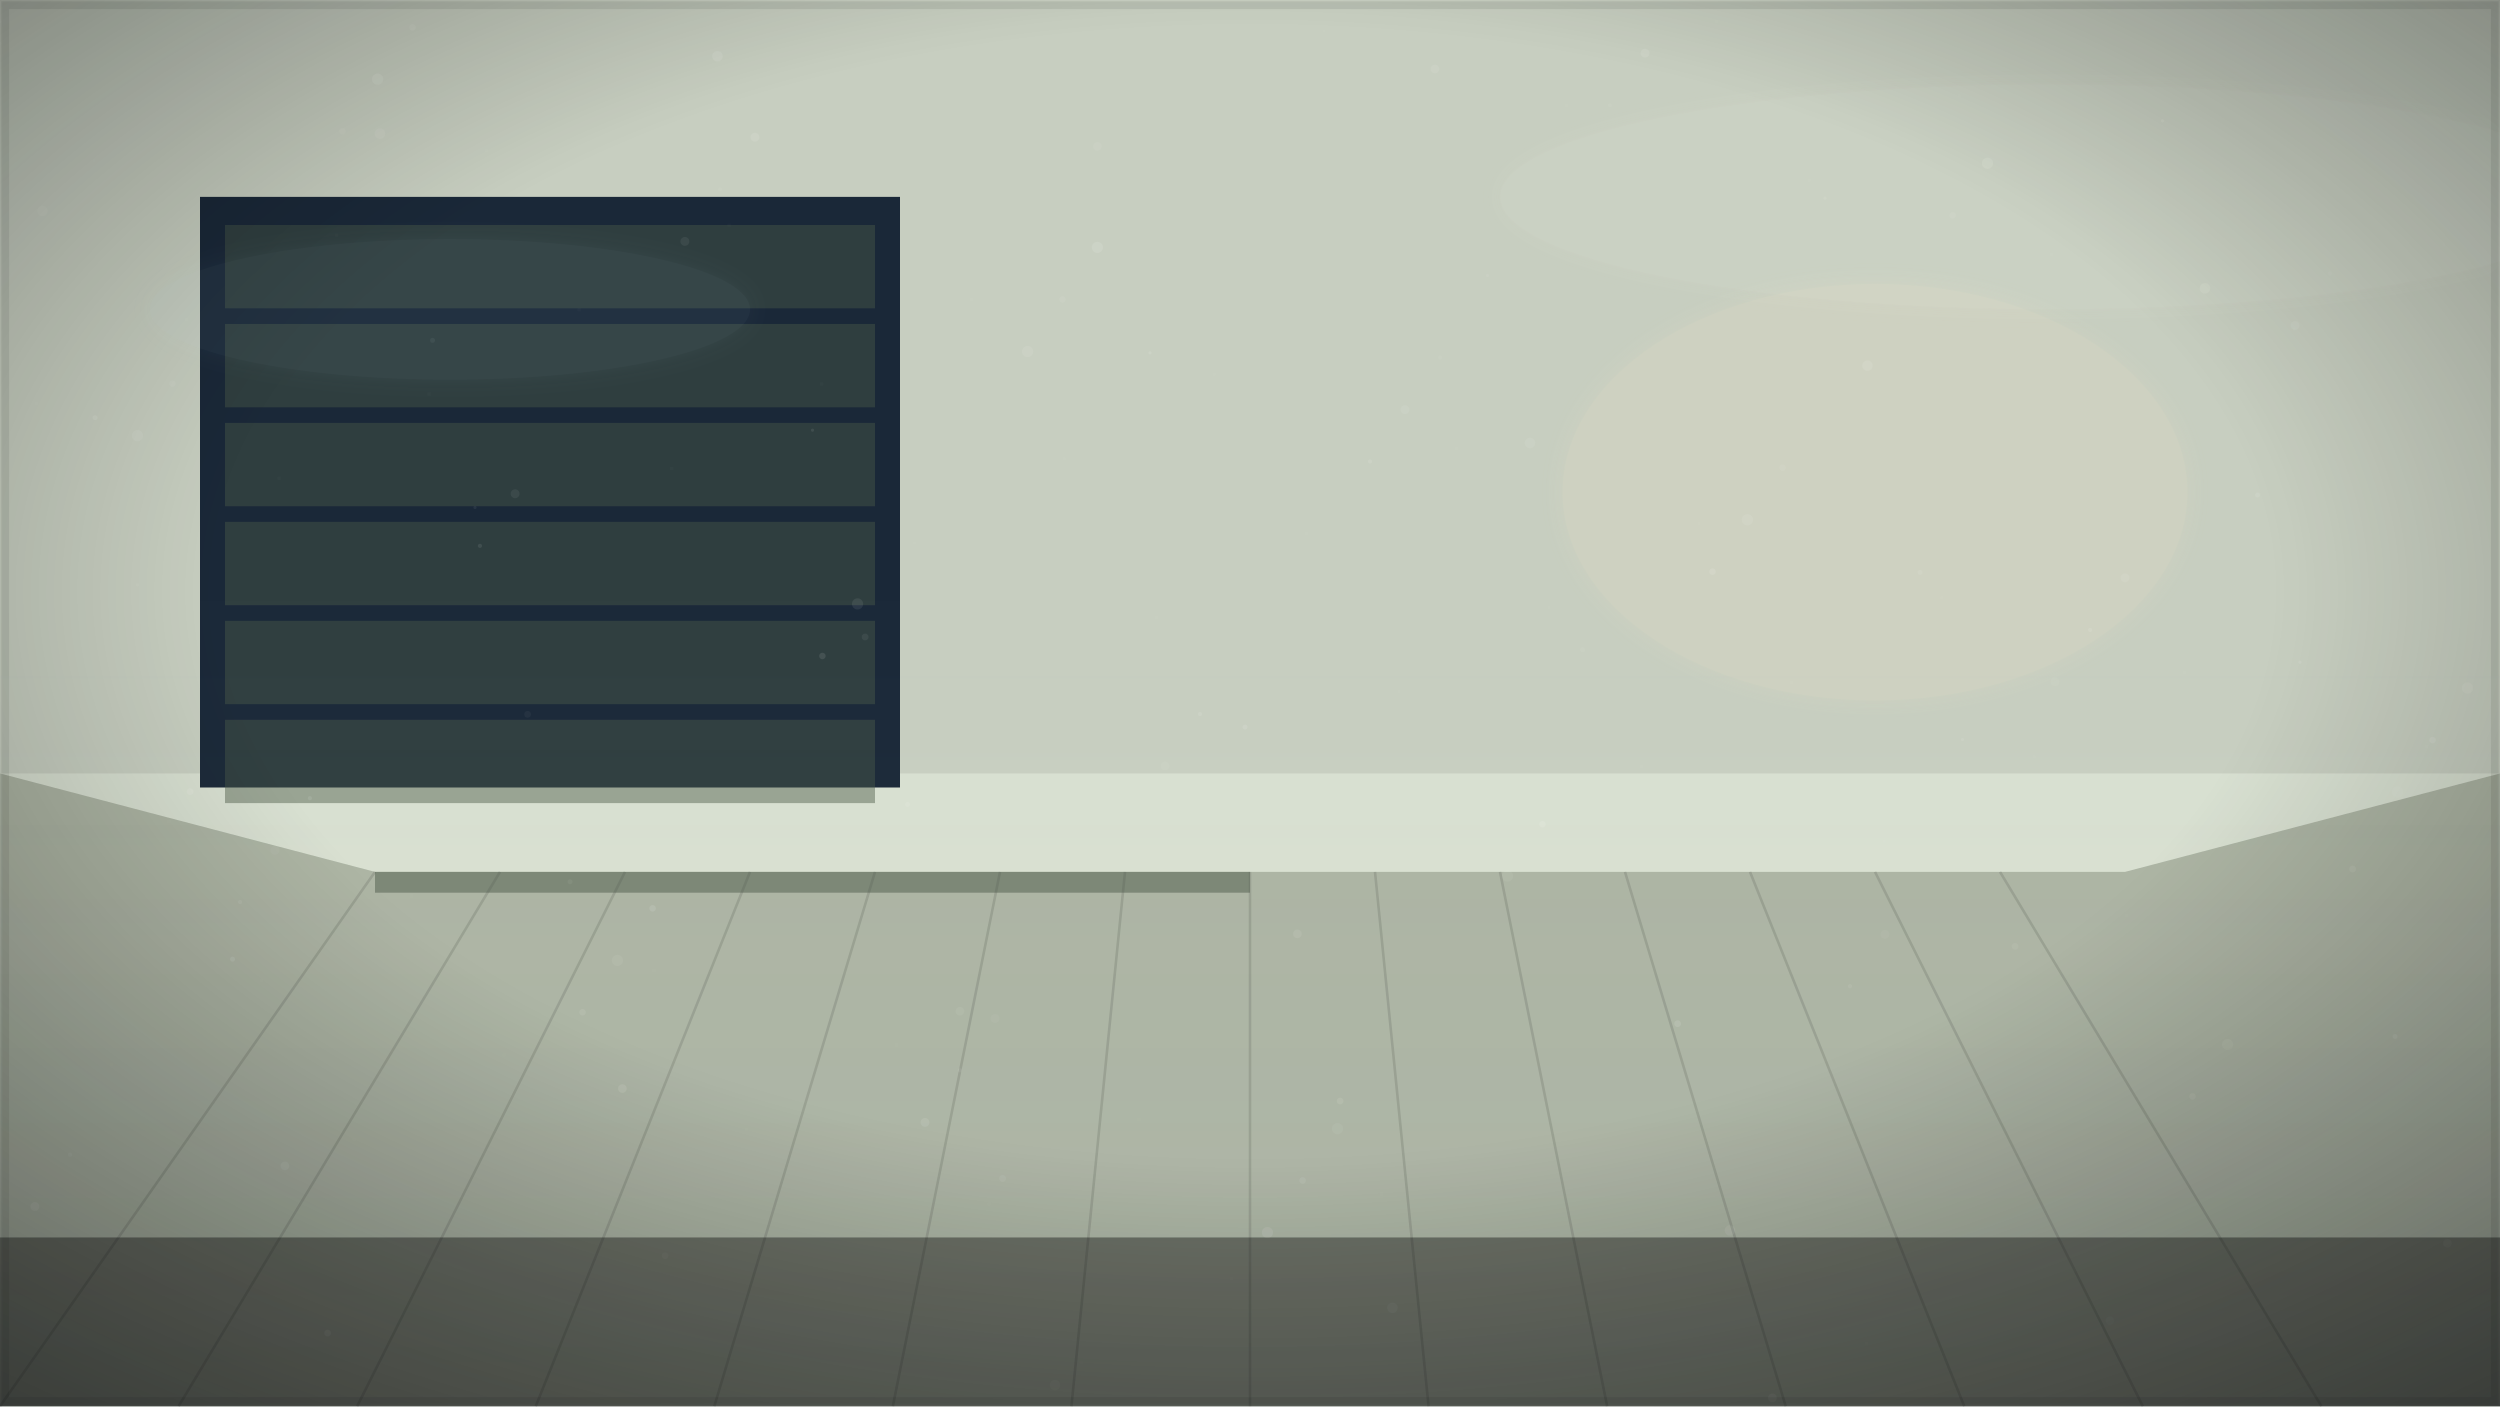
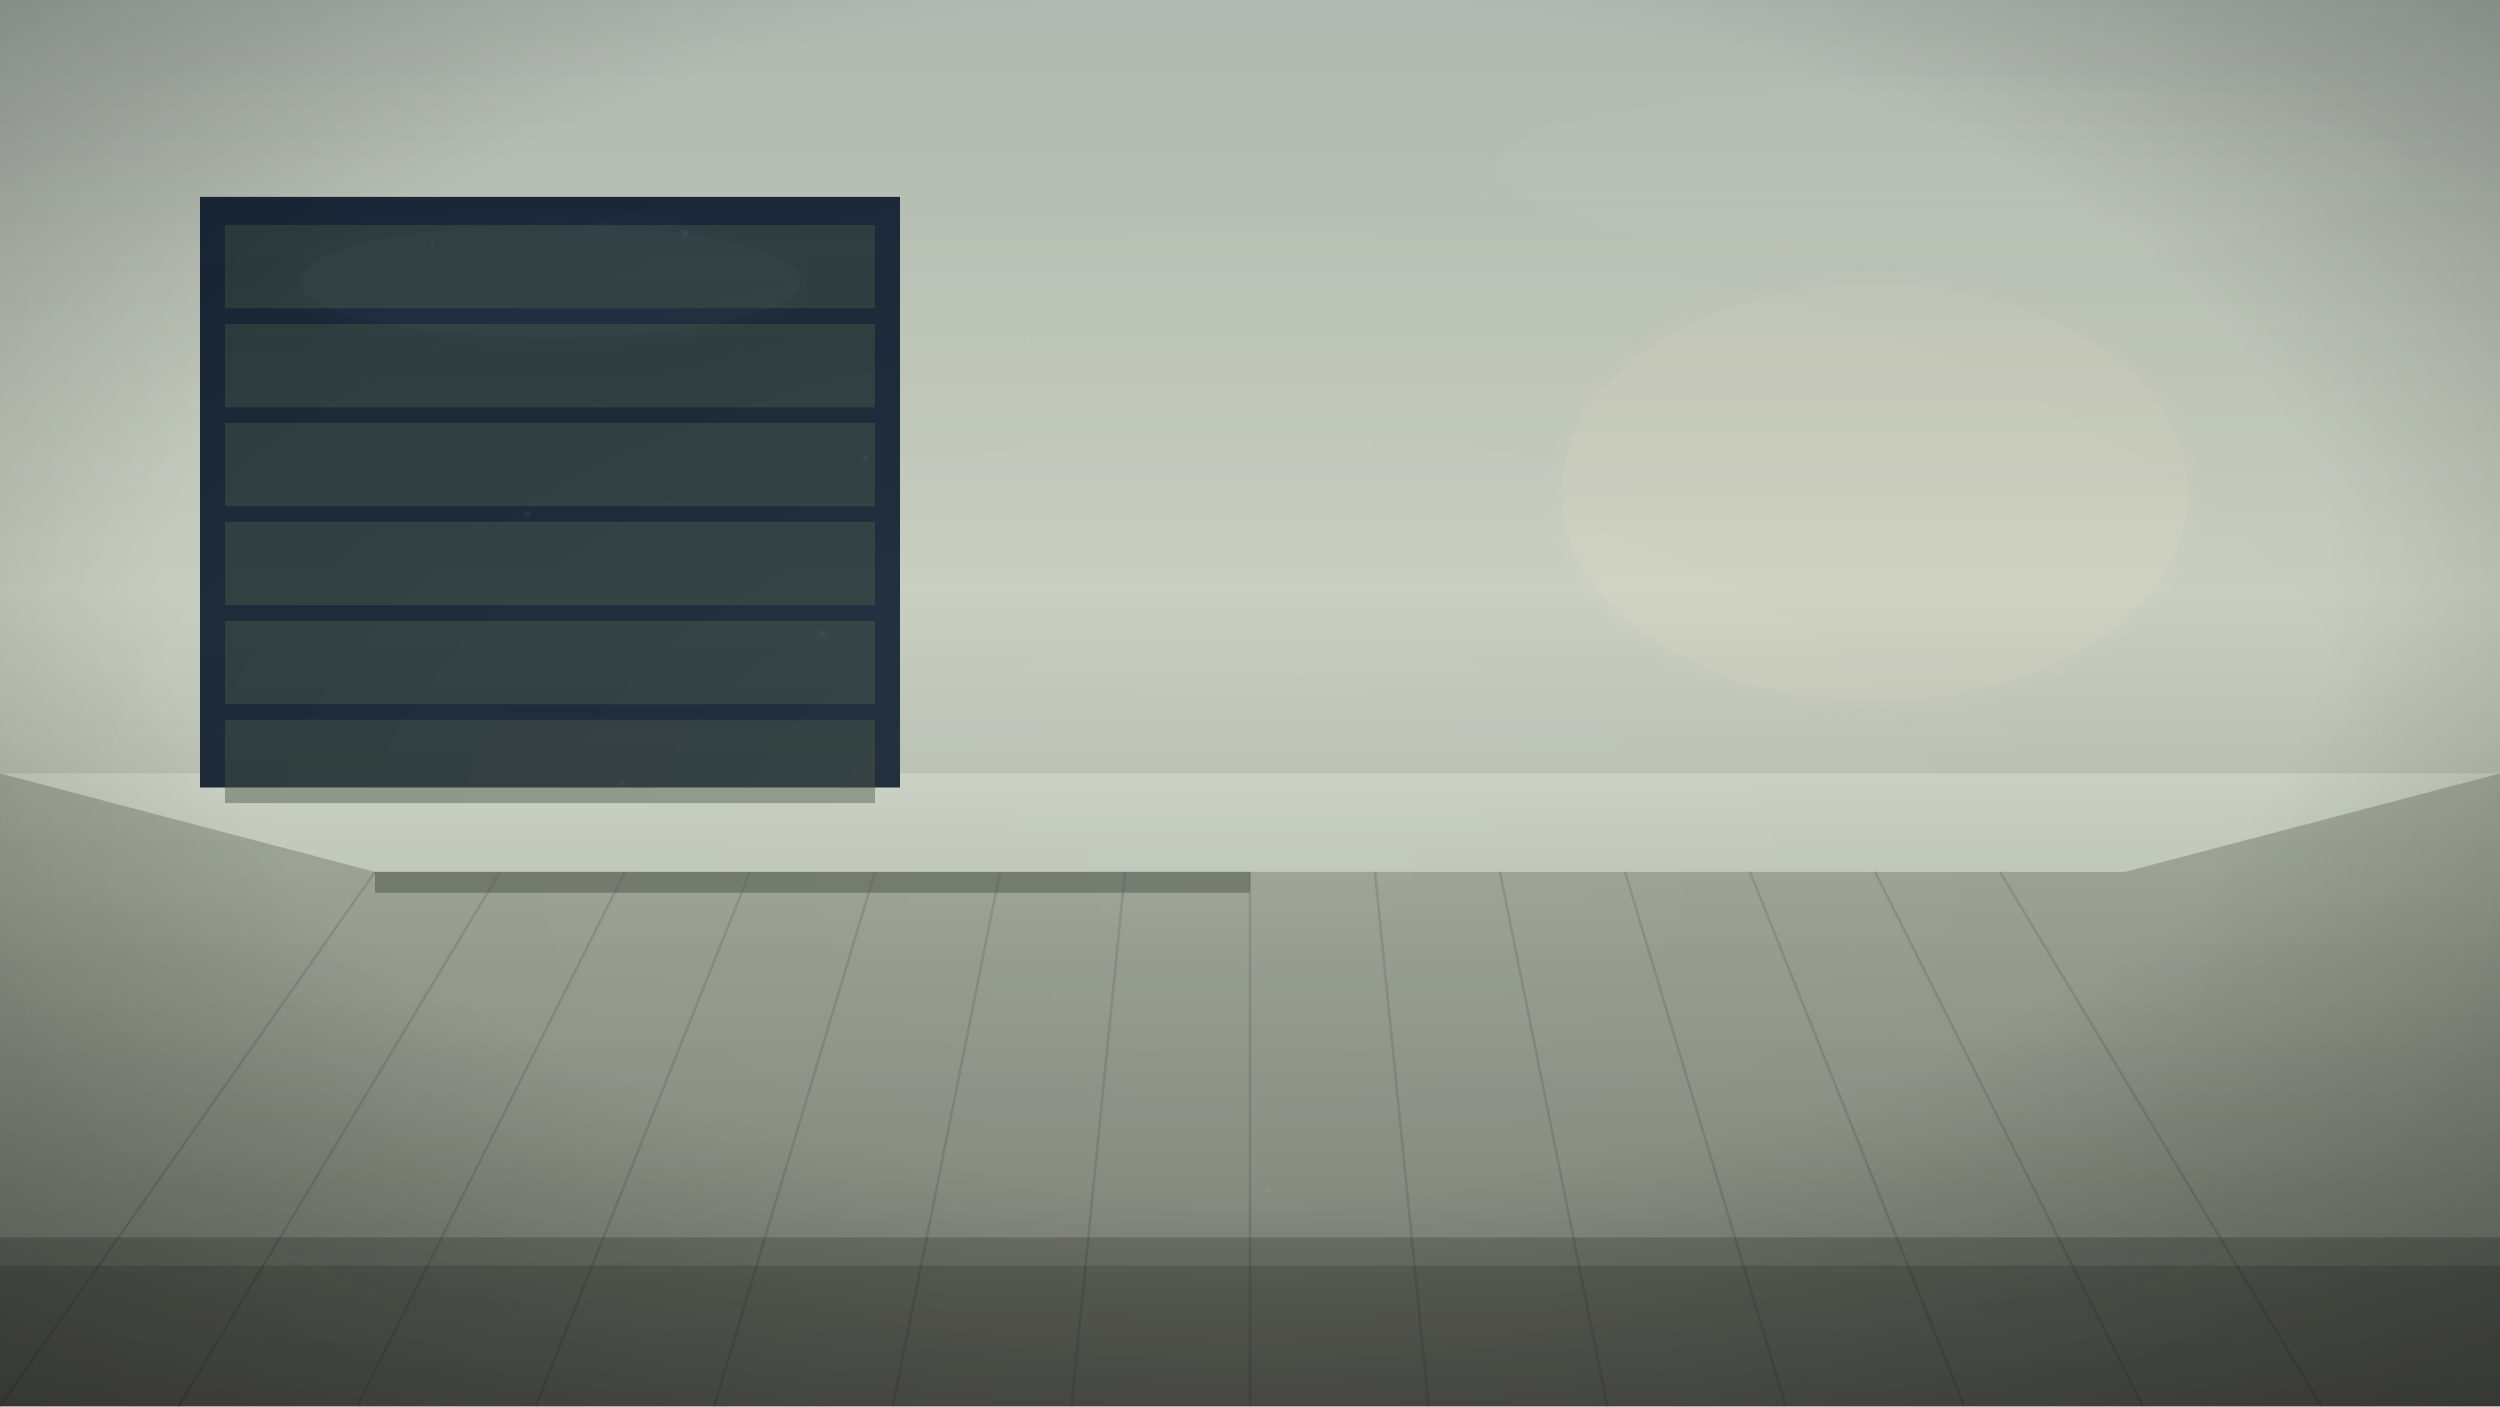
<svg xmlns="http://www.w3.org/2000/svg" viewBox="0 0 960 540" width="960" height="540">
  <defs>
    <linearGradient id="skyTop" x1="0" y1="0" x2="0" y2="1">
-       <stop offset="0%" stop-color="#1a1048" />
-       <stop offset="35%" stop-color="#3d2878" />
-       <stop offset="68%" stop-color="#284868" />
-       <stop offset="100%" stop-color="#0c1420" />
+       <stop offset="0%" stop-color="#121828" />
+       <stop offset="32%" stop-color="#243050" />
+       <stop offset="58%" stop-color="#2a3848" />
+       <stop offset="100%" stop-color="#0a0e14" />
    </linearGradient>
    <linearGradient id="skyDay" x1="0" y1="0" x2="0" y2="1">
-       <stop offset="0%" stop-color="#7ec8ff" />
-       <stop offset="45%" stop-color="#a8d8f8" />
-       <stop offset="78%" stop-color="#e8c878" />
-       <stop offset="100%" stop-color="#88b868" />
+       <stop offset="0%" stop-color="#6eb4e0" />
+       <stop offset="38%" stop-color="#a8cce8" />
+       <stop offset="70%" stop-color="#d8c098" />
+       <stop offset="100%" stop-color="#6a8868" />
    </linearGradient>
    <linearGradient id="skySunset" x1="0" y1="0" x2="0" y2="1">
      <stop offset="0%" stop-color="#ff6b4a" />
      <stop offset="28%" stop-color="#d84888" />
      <stop offset="55%" stop-color="#683878" />
      <stop offset="100%" stop-color="#120818" />
    </linearGradient>
    <linearGradient id="haze" x1="0" y1="0.4" x2="0" y2="1">
      <stop offset="0%" stop-color="#fff" stop-opacity="0" />
      <stop offset="100%" stop-color="#c8d8f0" stop-opacity="0.22" />
    </linearGradient>
    <filter id="softGlow" x="-40%" y="-40%" width="180%" height="180%">
      <feGaussianBlur stdDeviation="4" result="b" />
      <feMerge>
        <feMergeNode in="b" />
        <feMergeNode in="SourceGraphic" />
      </feMerge>
    </filter>
    <filter id="neonGlow" x="-60%" y="-60%" width="220%" height="220%">
      <feGaussianBlur stdDeviation="6" result="b" />
      <feMerge>
        <feMergeNode in="b" />
        <feMergeNode in="b" />
        <feMergeNode in="SourceGraphic" />
      </feMerge>
    </filter>
    <filter id="paintSoft" x="-2%" y="-2%" width="104%" height="104%">
      <feGaussianBlur stdDeviation="0.6" />
    </filter>
    <radialGradient id="sunDisc" cx="0.5" cy="0.5" r="0.5">
      <stop offset="0%" stop-color="#fff8e8" />
      <stop offset="55%" stop-color="#ffd080" />
      <stop offset="100%" stop-color="#ff904000" />
    </radialGradient>
    <radialGradient id="moonGlow" cx="0.5" cy="0.5" r="0.5">
      <stop offset="0%" stop-color="#fffef8" />
      <stop offset="40%" stop-color="#e8e0f0" />
      <stop offset="100%" stop-color="#e8e0f000" />
    </radialGradient>
    <linearGradient id="wallWarm" x1="0" y1="0" x2="1" y2="1">
      <stop offset="0%" stop-color="#fff0e4" />
      <stop offset="45%" stop-color="#e8c8b0" />
      <stop offset="100%" stop-color="#c8a088" />
    </linearGradient>
    <linearGradient id="wallCool" x1="0" y1="0" x2="0" y2="1">
      <stop offset="0%" stop-color="#eef2f8" />
      <stop offset="100%" stop-color="#b8c0d0" />
    </linearGradient>
    <linearGradient id="floorWood" x1="0" y1="0.6" x2="0" y2="1">
      <stop offset="0%" stop-color="#a88870" />
      <stop offset="100%" stop-color="#685040" />
    </linearGradient>
    <radialGradient id="lampGlow" cx="0.5" cy="0.5" r="0.5">
      <stop offset="0%" stop-color="#fff8e0" />
      <stop offset="70%" stop-color="#ffd898" stop-opacity="0.35" />
      <stop offset="100%" stop-color="#ffd898" stop-opacity="0" />
    </radialGradient>
    <radialGradient id="vignette" cx="0.5" cy="0.42" r="0.78">
-       <stop offset="52%" stop-color="#000" stop-opacity="0" />
-       <stop offset="100%" stop-color="#030508" stop-opacity="0.48" />
+       <stop offset="55%" stop-color="#000" stop-opacity="0" />
+       <stop offset="100%" stop-color="#030508" stop-opacity="0.38" />
+     </radialGradient>
+     <linearGradient id="filmGrade" x1="0" y1="0" x2="0" y2="1">
+       <stop offset="0%" stop-color="#283858" stop-opacity="0.14" />
+       <stop offset="42%" stop-color="#000" stop-opacity="0" />
+       <stop offset="100%" stop-color="#000" stop-opacity="0.32" />
+     </linearGradient>
+     <radialGradient id="stageGlow" cx="0.5" cy="0.62" r="0.55">
+       <stop offset="0%" stop-color="#fff" stop-opacity="0.06" />
+       <stop offset="100%" stop-color="#fff" stop-opacity="0" />
    </radialGradient>
  </defs>
  <rect width="960" height="540" fill="#d8e0d0" />
  <polygon points="0,297 0,540 960,540 960,297 816,334.8 144,334.8" fill="#a8b0a0" opacity="0.92" />
  <line x1="0" y1="540" x2="144" y2="334.8" stroke="#000" stroke-opacity="0.12" stroke-width="1" />
  <line x1="68.571" y1="540" x2="192" y2="334.8" stroke="#000" stroke-opacity="0.12" stroke-width="1" />
  <line x1="137.143" y1="540" x2="240" y2="334.8" stroke="#000" stroke-opacity="0.12" stroke-width="1" />
  <line x1="205.714" y1="540" x2="288" y2="334.8" stroke="#000" stroke-opacity="0.12" stroke-width="1" />
  <line x1="274.286" y1="540" x2="336" y2="334.8" stroke="#000" stroke-opacity="0.12" stroke-width="1" />
  <line x1="342.857" y1="540" x2="384" y2="334.8" stroke="#000" stroke-opacity="0.12" stroke-width="1" />
  <line x1="411.429" y1="540" x2="432" y2="334.8" stroke="#000" stroke-opacity="0.12" stroke-width="1" />
  <line x1="480" y1="540" x2="480" y2="334.8" stroke="#000" stroke-opacity="0.12" stroke-width="1" />
  <line x1="548.571" y1="540" x2="528" y2="334.8" stroke="#000" stroke-opacity="0.12" stroke-width="1" />
  <line x1="617.143" y1="540" x2="576" y2="334.8" stroke="#000" stroke-opacity="0.12" stroke-width="1" />
  <line x1="685.714" y1="540" x2="624" y2="334.8" stroke="#000" stroke-opacity="0.12" stroke-width="1" />
  <line x1="754.286" y1="540" x2="672" y2="334.8" stroke="#000" stroke-opacity="0.12" stroke-width="1" />
  <line x1="822.857" y1="540" x2="720" y2="334.8" stroke="#000" stroke-opacity="0.12" stroke-width="1" />
  <line x1="891.429" y1="540" x2="768" y2="334.8" stroke="#000" stroke-opacity="0.12" stroke-width="1" />
  <rect x="0" y="0" width="960" height="297" fill="#000" opacity="0.08" />
  <rect x="76.8" y="75.6" width="268.8" height="226.8" fill="#1a2838" />
  <rect x="86.4" y="86.4" width="249.6" height="32" fill="#4a5848" opacity="0.45" />
  <rect x="86.4" y="124.4" width="249.6" height="32" fill="#4a5848" opacity="0.45" />
  <rect x="86.4" y="162.4" width="249.6" height="32" fill="#4a5848" opacity="0.45" />
  <rect x="86.4" y="200.4" width="249.6" height="32" fill="#4a5848" opacity="0.45" />
  <rect x="86.4" y="238.4" width="249.6" height="32" fill="#4a5848" opacity="0.45" />
  <rect x="86.4" y="276.4" width="249.6" height="32" fill="#4a5848" opacity="0.45" />
  <ellipse cx="720" cy="189" rx="120" ry="80" fill="#ffe8c8" opacity="0.12" filter="url(#softGlow)" />
  <rect x="144" y="334.8" width="336" height="8" fill="#4a5848" opacity="0.5" />
  <rect x="0" y="475.2" width="960" height="64.8" fill="#000" opacity="0.2" />
-   <circle cx="0.0" cy="8.1" r="0.80" fill="#fff" opacity="0.035" />
-   <circle cx="131.5" cy="50.4" r="1.25" fill="#fff" opacity="0.047" />
-   <circle cx="263.0" cy="92.7" r="1.70" fill="#fff" opacity="0.059" />
-   <circle cx="394.6" cy="135.0" r="2.15" fill="#fff" opacity="0.071" />
-   <circle cx="526.1" cy="177.2" r="0.80" fill="#fff" opacity="0.083" />
-   <circle cx="657.6" cy="219.5" r="1.25" fill="#fff" opacity="0.095" />
-   <circle cx="789.1" cy="261.8" r="1.70" fill="#fff" opacity="0.035" />
-   <circle cx="920.6" cy="304.1" r="2.15" fill="#fff" opacity="0.047" />
-   <circle cx="92.2" cy="346.4" r="0.80" fill="#fff" opacity="0.059" />
-   <circle cx="223.7" cy="388.7" r="1.25" fill="#fff" opacity="0.071" />
-   <circle cx="355.2" cy="431.0" r="1.70" fill="#fff" opacity="0.083" />
-   <circle cx="486.7" cy="473.3" r="2.15" fill="#fff" opacity="0.095" />
-   <circle cx="618.2" cy="40.4" r="0.80" fill="#fff" opacity="0.035" />
-   <circle cx="749.8" cy="82.7" r="1.25" fill="#fff" opacity="0.047" />
-   <circle cx="881.3" cy="125.0" r="1.70" fill="#fff" opacity="0.059" />
-   <circle cx="52.8" cy="167.3" r="2.15" fill="#fff" opacity="0.071" />
-   <circle cx="184.3" cy="209.6" r="0.80" fill="#fff" opacity="0.083" />
-   <circle cx="315.8" cy="251.9" r="1.25" fill="#fff" opacity="0.095" />
-   <circle cx="447.4" cy="294.1" r="1.70" fill="#fff" opacity="0.035" />
-   <circle cx="578.9" cy="336.4" r="2.15" fill="#fff" opacity="0.047" />
-   <circle cx="710.4" cy="378.7" r="0.80" fill="#fff" opacity="0.059" />
-   <circle cx="841.9" cy="421.0" r="1.25" fill="#fff" opacity="0.071" />
-   <circle cx="13.4" cy="463.3" r="1.70" fill="#fff" opacity="0.083" />
-   <circle cx="145.0" cy="30.4" r="2.15" fill="#fff" opacity="0.095" />
-   <circle cx="276.5" cy="72.7" r="0.80" fill="#fff" opacity="0.035" />
-   <circle cx="408.0" cy="115.0" r="1.25" fill="#fff" opacity="0.047" />
-   <circle cx="539.5" cy="157.3" r="1.70" fill="#fff" opacity="0.059" />
-   <circle cx="671.0" cy="199.6" r="2.15" fill="#fff" opacity="0.071" />
-   <circle cx="802.6" cy="241.9" r="0.80" fill="#fff" opacity="0.083" />
-   <circle cx="934.1" cy="284.2" r="1.25" fill="#fff" opacity="0.095" />
-   <circle cx="105.6" cy="326.5" r="1.70" fill="#fff" opacity="0.035" />
-   <circle cx="237.1" cy="368.8" r="2.15" fill="#fff" opacity="0.047" />
-   <circle cx="368.6" cy="411.0" r="0.80" fill="#fff" opacity="0.059" />
-   <circle cx="500.2" cy="453.3" r="1.25" fill="#fff" opacity="0.071" />
-   <circle cx="631.7" cy="20.4" r="1.70" fill="#fff" opacity="0.083" />
-   <circle cx="763.2" cy="62.7" r="2.15" fill="#fff" opacity="0.095" />
-   <circle cx="894.7" cy="105.0" r="0.80" fill="#fff" opacity="0.035" />
-   <circle cx="66.2" cy="147.3" r="1.25" fill="#fff" opacity="0.047" />
-   <circle cx="197.8" cy="189.6" r="1.70" fill="#fff" opacity="0.059" />
-   <circle cx="329.3" cy="231.9" r="2.15" fill="#fff" opacity="0.071" />
-   <circle cx="460.8" cy="274.2" r="0.80" fill="#fff" opacity="0.083" />
-   <circle cx="592.3" cy="316.5" r="1.25" fill="#fff" opacity="0.095" />
-   <circle cx="723.8" cy="358.8" r="1.70" fill="#fff" opacity="0.035" />
-   <circle cx="855.4" cy="401.1" r="2.15" fill="#fff" opacity="0.047" />
-   <circle cx="26.9" cy="443.4" r="0.80" fill="#fff" opacity="0.059" />
-   <circle cx="158.4" cy="10.5" r="1.25" fill="#fff" opacity="0.071" />
-   <circle cx="289.9" cy="52.7" r="1.70" fill="#fff" opacity="0.083" />
-   <circle cx="421.4" cy="95.0" r="2.15" fill="#fff" opacity="0.095" />
-   <circle cx="553.0" cy="137.3" r="0.80" fill="#fff" opacity="0.035" />
-   <circle cx="684.5" cy="179.6" r="1.25" fill="#fff" opacity="0.047" />
-   <circle cx="816.0" cy="221.9" r="1.70" fill="#fff" opacity="0.059" />
-   <circle cx="947.5" cy="264.2" r="2.15" fill="#fff" opacity="0.071" />
-   <circle cx="119.0" cy="306.5" r="0.80" fill="#fff" opacity="0.083" />
-   <circle cx="250.6" cy="348.8" r="1.25" fill="#fff" opacity="0.095" />
-   <circle cx="382.1" cy="391.1" r="1.70" fill="#fff" opacity="0.035" />
-   <circle cx="513.6" cy="433.4" r="2.15" fill="#fff" opacity="0.047" />
-   <circle cx="0.0" cy="16.7" r="0.60" fill="#fff" opacity="0.040" filter="url(#softGlow)" />
-   <circle cx="166.1" cy="130.7" r="0.95" fill="#fff" opacity="0.050" filter="url(#softGlow)" />
-   <circle cx="332.2" cy="244.6" r="1.30" fill="#fff" opacity="0.060" filter="url(#softGlow)" />
-   <circle cx="498.2" cy="358.6" r="1.65" fill="#fff" opacity="0.070" filter="url(#softGlow)" />
-   <circle cx="664.3" cy="472.5" r="2.00" fill="#fff" opacity="0.080" filter="url(#softGlow)" />
-   <circle cx="830.4" cy="46.4" r="0.60" fill="#fff" opacity="0.090" filter="url(#softGlow)" />
-   <circle cx="36.5" cy="160.4" r="0.95" fill="#fff" opacity="0.100" filter="url(#softGlow)" />
-   <circle cx="202.6" cy="274.3" r="1.30" fill="#fff" opacity="0.040" filter="url(#softGlow)" />
-   <circle cx="368.6" cy="388.3" r="1.65" fill="#fff" opacity="0.050" filter="url(#softGlow)" />
-   <circle cx="534.7" cy="502.2" r="2.00" fill="#fff" opacity="0.060" filter="url(#softGlow)" />
-   <circle cx="700.8" cy="76.1" r="0.60" fill="#fff" opacity="0.070" filter="url(#softGlow)" />
-   <circle cx="866.9" cy="190.1" r="0.95" fill="#fff" opacity="0.080" filter="url(#softGlow)" />
-   <circle cx="73.0" cy="304.0" r="1.30" fill="#fff" opacity="0.090" filter="url(#softGlow)" />
-   <circle cx="239.0" cy="418.0" r="1.65" fill="#fff" opacity="0.100" filter="url(#softGlow)" />
-   <circle cx="405.1" cy="531.9" r="2.00" fill="#fff" opacity="0.040" filter="url(#softGlow)" />
-   <circle cx="571.2" cy="105.8" r="0.60" fill="#fff" opacity="0.050" filter="url(#softGlow)" />
-   <circle cx="737.3" cy="219.8" r="0.95" fill="#fff" opacity="0.060" filter="url(#softGlow)" />
-   <circle cx="903.4" cy="333.7" r="1.30" fill="#fff" opacity="0.070" filter="url(#softGlow)" />
-   <circle cx="109.4" cy="447.7" r="1.65" fill="#fff" opacity="0.080" filter="url(#softGlow)" />
-   <circle cx="275.5" cy="21.6" r="2.00" fill="#fff" opacity="0.090" filter="url(#softGlow)" />
-   <circle cx="441.6" cy="135.5" r="0.60" fill="#fff" opacity="0.100" filter="url(#softGlow)" />
-   <circle cx="607.7" cy="249.5" r="0.95" fill="#fff" opacity="0.040" filter="url(#softGlow)" />
-   <circle cx="773.8" cy="363.4" r="1.30" fill="#fff" opacity="0.050" filter="url(#softGlow)" />
-   <circle cx="939.8" cy="477.4" r="1.65" fill="#fff" opacity="0.060" filter="url(#softGlow)" />
-   <circle cx="145.9" cy="51.3" r="2.00" fill="#fff" opacity="0.070" filter="url(#softGlow)" />
-   <circle cx="312.0" cy="165.2" r="0.60" fill="#fff" opacity="0.080" filter="url(#softGlow)" />
-   <circle cx="478.1" cy="279.2" r="0.95" fill="#fff" opacity="0.090" filter="url(#softGlow)" />
-   <circle cx="644.2" cy="393.1" r="1.30" fill="#fff" opacity="0.100" filter="url(#softGlow)" />
-   <circle cx="810.2" cy="507.1" r="1.65" fill="#fff" opacity="0.040" filter="url(#softGlow)" />
-   <circle cx="16.3" cy="81.0" r="2.00" fill="#fff" opacity="0.050" filter="url(#softGlow)" />
-   <circle cx="182.4" cy="194.9" r="0.60" fill="#fff" opacity="0.060" filter="url(#softGlow)" />
-   <circle cx="348.5" cy="308.9" r="0.95" fill="#fff" opacity="0.070" filter="url(#softGlow)" />
-   <circle cx="514.6" cy="422.8" r="1.30" fill="#fff" opacity="0.080" filter="url(#softGlow)" />
-   <circle cx="680.6" cy="536.8" r="1.65" fill="#fff" opacity="0.090" filter="url(#softGlow)" />
-   <circle cx="846.7" cy="110.7" r="2.00" fill="#fff" opacity="0.100" filter="url(#softGlow)" />
-   <circle cx="52.8" cy="224.6" r="0.60" fill="#fff" opacity="0.040" filter="url(#softGlow)" />
-   <circle cx="218.9" cy="338.6" r="0.95" fill="#fff" opacity="0.050" filter="url(#softGlow)" />
-   <circle cx="385.0" cy="452.5" r="1.30" fill="#fff" opacity="0.060" filter="url(#softGlow)" />
-   <circle cx="551.0" cy="26.5" r="1.65" fill="#fff" opacity="0.070" filter="url(#softGlow)" />
-   <circle cx="717.1" cy="140.4" r="2.00" fill="#fff" opacity="0.080" filter="url(#softGlow)" />
-   <circle cx="883.2" cy="254.3" r="0.60" fill="#fff" opacity="0.090" filter="url(#softGlow)" />
-   <circle cx="89.3" cy="368.3" r="0.95" fill="#fff" opacity="0.100" filter="url(#softGlow)" />
-   <circle cx="255.4" cy="482.2" r="1.30" fill="#fff" opacity="0.040" filter="url(#softGlow)" />
-   <circle cx="421.4" cy="56.2" r="1.65" fill="#fff" opacity="0.050" filter="url(#softGlow)" />
-   <circle cx="587.5" cy="170.1" r="2.00" fill="#fff" opacity="0.060" filter="url(#softGlow)" />
-   <circle cx="753.6" cy="284.0" r="0.60" fill="#fff" opacity="0.070" filter="url(#softGlow)" />
-   <circle cx="919.7" cy="398.0" r="0.95" fill="#fff" opacity="0.080" filter="url(#softGlow)" />
-   <circle cx="125.8" cy="511.9" r="1.30" fill="#fff" opacity="0.090" filter="url(#softGlow)" />
-   <rect x="0.0" y="0.0" width="1.2" height="1.2" fill="#fff" opacity="0.018" />
-   <rect x="93.1" y="28.6" width="1.2" height="1.2" fill="#fff" opacity="0.018" />
-   <rect x="186.2" y="57.2" width="1.2" height="1.2" fill="#fff" opacity="0.018" />
-   <rect x="279.4" y="85.9" width="1.2" height="1.2" fill="#fff" opacity="0.018" />
-   <rect x="372.5" y="114.5" width="1.2" height="1.2" fill="#fff" opacity="0.018" />
-   <rect x="465.6" y="143.1" width="1.2" height="1.2" fill="#fff" opacity="0.018" />
-   <rect x="558.7" y="171.7" width="1.2" height="1.2" fill="#fff" opacity="0.018" />
-   <rect x="651.8" y="200.3" width="1.2" height="1.2" fill="#fff" opacity="0.018" />
-   <rect x="745.0" y="229.0" width="1.2" height="1.2" fill="#fff" opacity="0.018" />
-   <rect x="838.1" y="257.6" width="1.2" height="1.2" fill="#fff" opacity="0.018" />
-   <rect x="931.2" y="286.2" width="1.2" height="1.2" fill="#fff" opacity="0.018" />
-   <rect x="64.3" y="314.8" width="1.2" height="1.2" fill="#fff" opacity="0.018" />
-   <rect x="157.4" y="343.4" width="1.2" height="1.2" fill="#fff" opacity="0.018" />
-   <rect x="250.6" y="372.1" width="1.2" height="1.2" fill="#fff" opacity="0.018" />
-   <rect x="343.7" y="400.7" width="1.2" height="1.2" fill="#fff" opacity="0.018" />
-   <rect x="436.8" y="429.3" width="1.2" height="1.2" fill="#fff" opacity="0.018" />
-   <rect x="529.9" y="457.9" width="1.2" height="1.2" fill="#fff" opacity="0.018" />
-   <rect x="623.0" y="486.5" width="1.2" height="1.2" fill="#fff" opacity="0.018" />
-   <rect x="716.2" y="515.2" width="1.2" height="1.2" fill="#fff" opacity="0.018" />
-   <rect x="809.3" y="3.8" width="1.2" height="1.2" fill="#fff" opacity="0.018" />
-   <rect x="902.4" y="32.4" width="1.2" height="1.2" fill="#fff" opacity="0.018" />
-   <rect x="35.5" y="61.0" width="1.2" height="1.2" fill="#fff" opacity="0.018" />
-   <rect x="128.6" y="89.6" width="1.2" height="1.2" fill="#fff" opacity="0.018" />
-   <rect x="221.8" y="118.3" width="1.2" height="1.2" fill="#fff" opacity="0.018" />
-   <rect x="314.9" y="146.9" width="1.2" height="1.2" fill="#fff" opacity="0.018" />
-   <rect x="408.0" y="175.5" width="1.2" height="1.2" fill="#fff" opacity="0.018" />
-   <rect x="501.1" y="204.1" width="1.2" height="1.2" fill="#fff" opacity="0.018" />
-   <rect x="594.2" y="232.7" width="1.2" height="1.2" fill="#fff" opacity="0.018" />
-   <rect x="687.4" y="261.4" width="1.2" height="1.2" fill="#fff" opacity="0.018" />
-   <rect x="780.5" y="290.0" width="1.2" height="1.2" fill="#fff" opacity="0.018" />
-   <rect x="873.6" y="318.6" width="1.2" height="1.2" fill="#fff" opacity="0.018" />
-   <rect x="6.7" y="347.2" width="1.2" height="1.2" fill="#fff" opacity="0.018" />
-   <rect x="99.8" y="375.8" width="1.2" height="1.2" fill="#fff" opacity="0.018" />
-   <rect x="193.0" y="404.5" width="1.2" height="1.2" fill="#fff" opacity="0.018" />
-   <rect x="286.1" y="433.1" width="1.2" height="1.2" fill="#fff" opacity="0.018" />
-   <rect x="379.2" y="461.7" width="1.2" height="1.2" fill="#fff" opacity="0.018" />
-   <rect x="472.3" y="490.3" width="1.2" height="1.2" fill="#fff" opacity="0.018" />
-   <rect x="565.4" y="518.9" width="1.2" height="1.2" fill="#fff" opacity="0.018" />
-   <rect x="658.6" y="7.6" width="1.2" height="1.2" fill="#fff" opacity="0.018" />
-   <rect x="751.7" y="36.2" width="1.2" height="1.2" fill="#fff" opacity="0.018" />
-   <rect x="844.8" y="64.8" width="1.2" height="1.2" fill="#fff" opacity="0.018" />
-   <rect x="937.9" y="93.4" width="1.2" height="1.2" fill="#fff" opacity="0.018" />
-   <rect x="71.0" y="122.0" width="1.2" height="1.2" fill="#fff" opacity="0.018" />
-   <rect x="164.2" y="150.7" width="1.2" height="1.2" fill="#fff" opacity="0.018" />
-   <rect x="257.3" y="179.3" width="1.2" height="1.2" fill="#fff" opacity="0.018" />
-   <rect x="350.4" y="207.9" width="1.2" height="1.2" fill="#fff" opacity="0.018" />
-   <rect x="443.5" y="236.5" width="1.2" height="1.2" fill="#fff" opacity="0.018" />
-   <rect x="536.6" y="265.1" width="1.2" height="1.2" fill="#fff" opacity="0.018" />
-   <rect x="629.8" y="293.8" width="1.2" height="1.2" fill="#fff" opacity="0.018" />
-   <rect x="722.9" y="322.4" width="1.2" height="1.2" fill="#fff" opacity="0.018" />
-   <rect x="816.0" y="351.0" width="1.2" height="1.2" fill="#fff" opacity="0.018" />
-   <rect x="909.1" y="379.6" width="1.2" height="1.2" fill="#fff" opacity="0.018" />
-   <rect x="42.2" y="408.2" width="1.2" height="1.2" fill="#fff" opacity="0.018" />
-   <rect x="135.4" y="436.9" width="1.2" height="1.2" fill="#fff" opacity="0.018" />
-   <rect x="228.5" y="465.5" width="1.2" height="1.2" fill="#fff" opacity="0.018" />
-   <rect x="321.6" y="494.1" width="1.2" height="1.2" fill="#fff" opacity="0.018" />
-   <rect x="414.7" y="522.7" width="1.2" height="1.2" fill="#fff" opacity="0.018" />
-   <rect x="507.8" y="11.3" width="1.2" height="1.2" fill="#fff" opacity="0.018" />
-   <rect x="601.0" y="40.0" width="1.2" height="1.2" fill="#fff" opacity="0.018" />
-   <rect x="694.1" y="68.6" width="1.2" height="1.2" fill="#fff" opacity="0.018" />
-   <rect x="787.2" y="97.2" width="1.2" height="1.2" fill="#fff" opacity="0.018" />
-   <rect x="880.3" y="125.8" width="1.2" height="1.2" fill="#fff" opacity="0.018" />
-   <rect x="13.4" y="154.4" width="1.2" height="1.2" fill="#fff" opacity="0.018" />
-   <rect x="106.6" y="183.1" width="1.2" height="1.2" fill="#fff" opacity="0.018" />
-   <ellipse cx="787.2" cy="75.6" rx="211.2" ry="43.2" fill="#fff8e8" opacity="0.06" filter="url(#softGlow)" />
-   <ellipse cx="172.8" cy="118.8" rx="115.2" ry="27" fill="#c8e8ff" opacity="0.05" filter="url(#softGlow)" />
-   <rect x="0" y="0" width="960" height="540" fill="none" stroke="#fff" stroke-width="2" opacity="0.04" />
-   <rect x="2" y="2" width="956" height="536" fill="none" stroke="#000" stroke-width="3" opacity="0.08" />
-   <rect width="960" height="540" fill="url(#haze)" opacity="0.2" />
+   <circle cx="0.0" cy="7.8" r="0.60" fill="#fff" opacity="0.022" />
+   <circle cx="131.5" cy="48.7" r="0.95" fill="#fff" opacity="0.032" />
+   <circle cx="263.0" cy="89.5" r="1.30" fill="#fff" opacity="0.042" />
+   <circle cx="394.6" cy="130.4" r="0.60" fill="#fff" opacity="0.052" />
+   <circle cx="526.1" cy="171.2" r="0.95" fill="#fff" opacity="0.022" />
+   <circle cx="657.6" cy="212.1" r="1.30" fill="#fff" opacity="0.032" />
+   <circle cx="789.1" cy="252.9" r="0.60" fill="#fff" opacity="0.042" />
+   <circle cx="920.6" cy="293.8" r="0.95" fill="#fff" opacity="0.052" />
+   <circle cx="92.2" cy="334.6" r="1.30" fill="#fff" opacity="0.022" />
+   <circle cx="223.7" cy="375.5" r="0.60" fill="#fff" opacity="0.032" />
+   <circle cx="355.2" cy="416.3" r="0.95" fill="#fff" opacity="0.042" />
+   <circle cx="486.7" cy="457.2" r="1.30" fill="#fff" opacity="0.052" />
+   <circle cx="618.2" cy="39.0" r="0.60" fill="#fff" opacity="0.022" />
+   <circle cx="749.8" cy="79.9" r="0.95" fill="#fff" opacity="0.032" />
+   <circle cx="881.3" cy="120.7" r="1.30" fill="#fff" opacity="0.042" />
+   <circle cx="52.8" cy="161.6" r="0.60" fill="#fff" opacity="0.052" />
+   <circle cx="184.3" cy="202.4" r="0.95" fill="#fff" opacity="0.022" />
+   <circle cx="315.8" cy="243.3" r="1.30" fill="#fff" opacity="0.032" />
+   <circle cx="447.4" cy="284.1" r="0.60" fill="#fff" opacity="0.042" />
+   <circle cx="578.9" cy="325.0" r="0.95" fill="#fff" opacity="0.052" />
+   <circle cx="710.4" cy="365.8" r="1.30" fill="#fff" opacity="0.022" />
+   <circle cx="841.9" cy="406.7" r="0.60" fill="#fff" opacity="0.032" />
+   <circle cx="13.4" cy="447.5" r="0.95" fill="#fff" opacity="0.042" />
+   <circle cx="145.0" cy="29.4" r="1.30" fill="#fff" opacity="0.052" />
+   <circle cx="276.5" cy="70.2" r="0.60" fill="#fff" opacity="0.022" />
+   <circle cx="408.0" cy="111.1" r="0.95" fill="#fff" opacity="0.032" />
+   <circle cx="539.5" cy="151.9" r="1.30" fill="#fff" opacity="0.042" />
+   <circle cx="671.0" cy="192.8" r="0.60" fill="#fff" opacity="0.052" />
+   <circle cx="0.0" cy="12.1" r="0.50" fill="#fff" opacity="0.025" filter="url(#softGlow)" />
+   <circle cx="166.1" cy="94.1" r="0.78" fill="#fff" opacity="0.033" filter="url(#softGlow)" />
+   <circle cx="332.2" cy="176.1" r="1.06" fill="#fff" opacity="0.041" filter="url(#softGlow)" />
+   <circle cx="498.2" cy="258.2" r="1.34" fill="#fff" opacity="0.049" filter="url(#softGlow)" />
+   <circle cx="664.3" cy="340.2" r="0.50" fill="#fff" opacity="0.057" filter="url(#softGlow)" />
+   <circle cx="830.4" cy="33.4" r="0.78" fill="#fff" opacity="0.025" filter="url(#softGlow)" />
+   <circle cx="36.5" cy="115.5" r="1.06" fill="#fff" opacity="0.033" filter="url(#softGlow)" />
+   <circle cx="202.6" cy="197.5" r="1.34" fill="#fff" opacity="0.041" filter="url(#softGlow)" />
+   <circle cx="368.6" cy="279.5" r="0.50" fill="#fff" opacity="0.049" filter="url(#softGlow)" />
+   <circle cx="534.7" cy="361.6" r="0.78" fill="#fff" opacity="0.057" filter="url(#softGlow)" />
+   <circle cx="700.8" cy="54.8" r="1.06" fill="#fff" opacity="0.025" filter="url(#softGlow)" />
+   <circle cx="866.9" cy="136.9" r="1.34" fill="#fff" opacity="0.033" filter="url(#softGlow)" />
+   <circle cx="73.0" cy="218.9" r="0.50" fill="#fff" opacity="0.041" filter="url(#softGlow)" />
+   <circle cx="239.0" cy="300.9" r="0.78" fill="#fff" opacity="0.049" filter="url(#softGlow)" />
+   <circle cx="405.1" cy="383.0" r="1.06" fill="#fff" opacity="0.057" filter="url(#softGlow)" />
+   <circle cx="571.2" cy="76.2" r="1.34" fill="#fff" opacity="0.025" filter="url(#softGlow)" />
+   <circle cx="737.3" cy="158.2" r="0.50" fill="#fff" opacity="0.033" filter="url(#softGlow)" />
+   <circle cx="903.4" cy="240.3" r="0.78" fill="#fff" opacity="0.041" filter="url(#softGlow)" />
+   <circle cx="109.4" cy="322.3" r="1.06" fill="#fff" opacity="0.049" filter="url(#softGlow)" />
+   <circle cx="275.5" cy="15.6" r="1.34" fill="#fff" opacity="0.057" filter="url(#softGlow)" />
+   <circle cx="441.6" cy="97.6" r="0.50" fill="#fff" opacity="0.025" filter="url(#softGlow)" />
+   <circle cx="607.7" cy="179.6" r="0.78" fill="#fff" opacity="0.033" filter="url(#softGlow)" />
+   <ellipse cx="748.8" cy="64.8" rx="172.8" ry="32.4" fill="#fff8e8" opacity="0.045" filter="url(#softGlow)" />
+   <ellipse cx="211.2" cy="108" rx="96" ry="21.6" fill="#c8e8ff" opacity="0.035" filter="url(#softGlow)" />
+   <rect width="960" height="540" fill="url(#stageGlow)" />
+   <rect width="960" height="540" fill="url(#haze)" opacity="0.14" />
+   <rect width="960" height="540" fill="url(#filmGrade)" />
  <rect width="960" height="540" fill="url(#vignette)" />
-   <rect x="0" y="475.2" width="960" height="64.8" fill="#000" opacity="0.24" />
+   <rect x="0" y="486" width="960" height="54" fill="#000" opacity="0.14" />
</svg>
